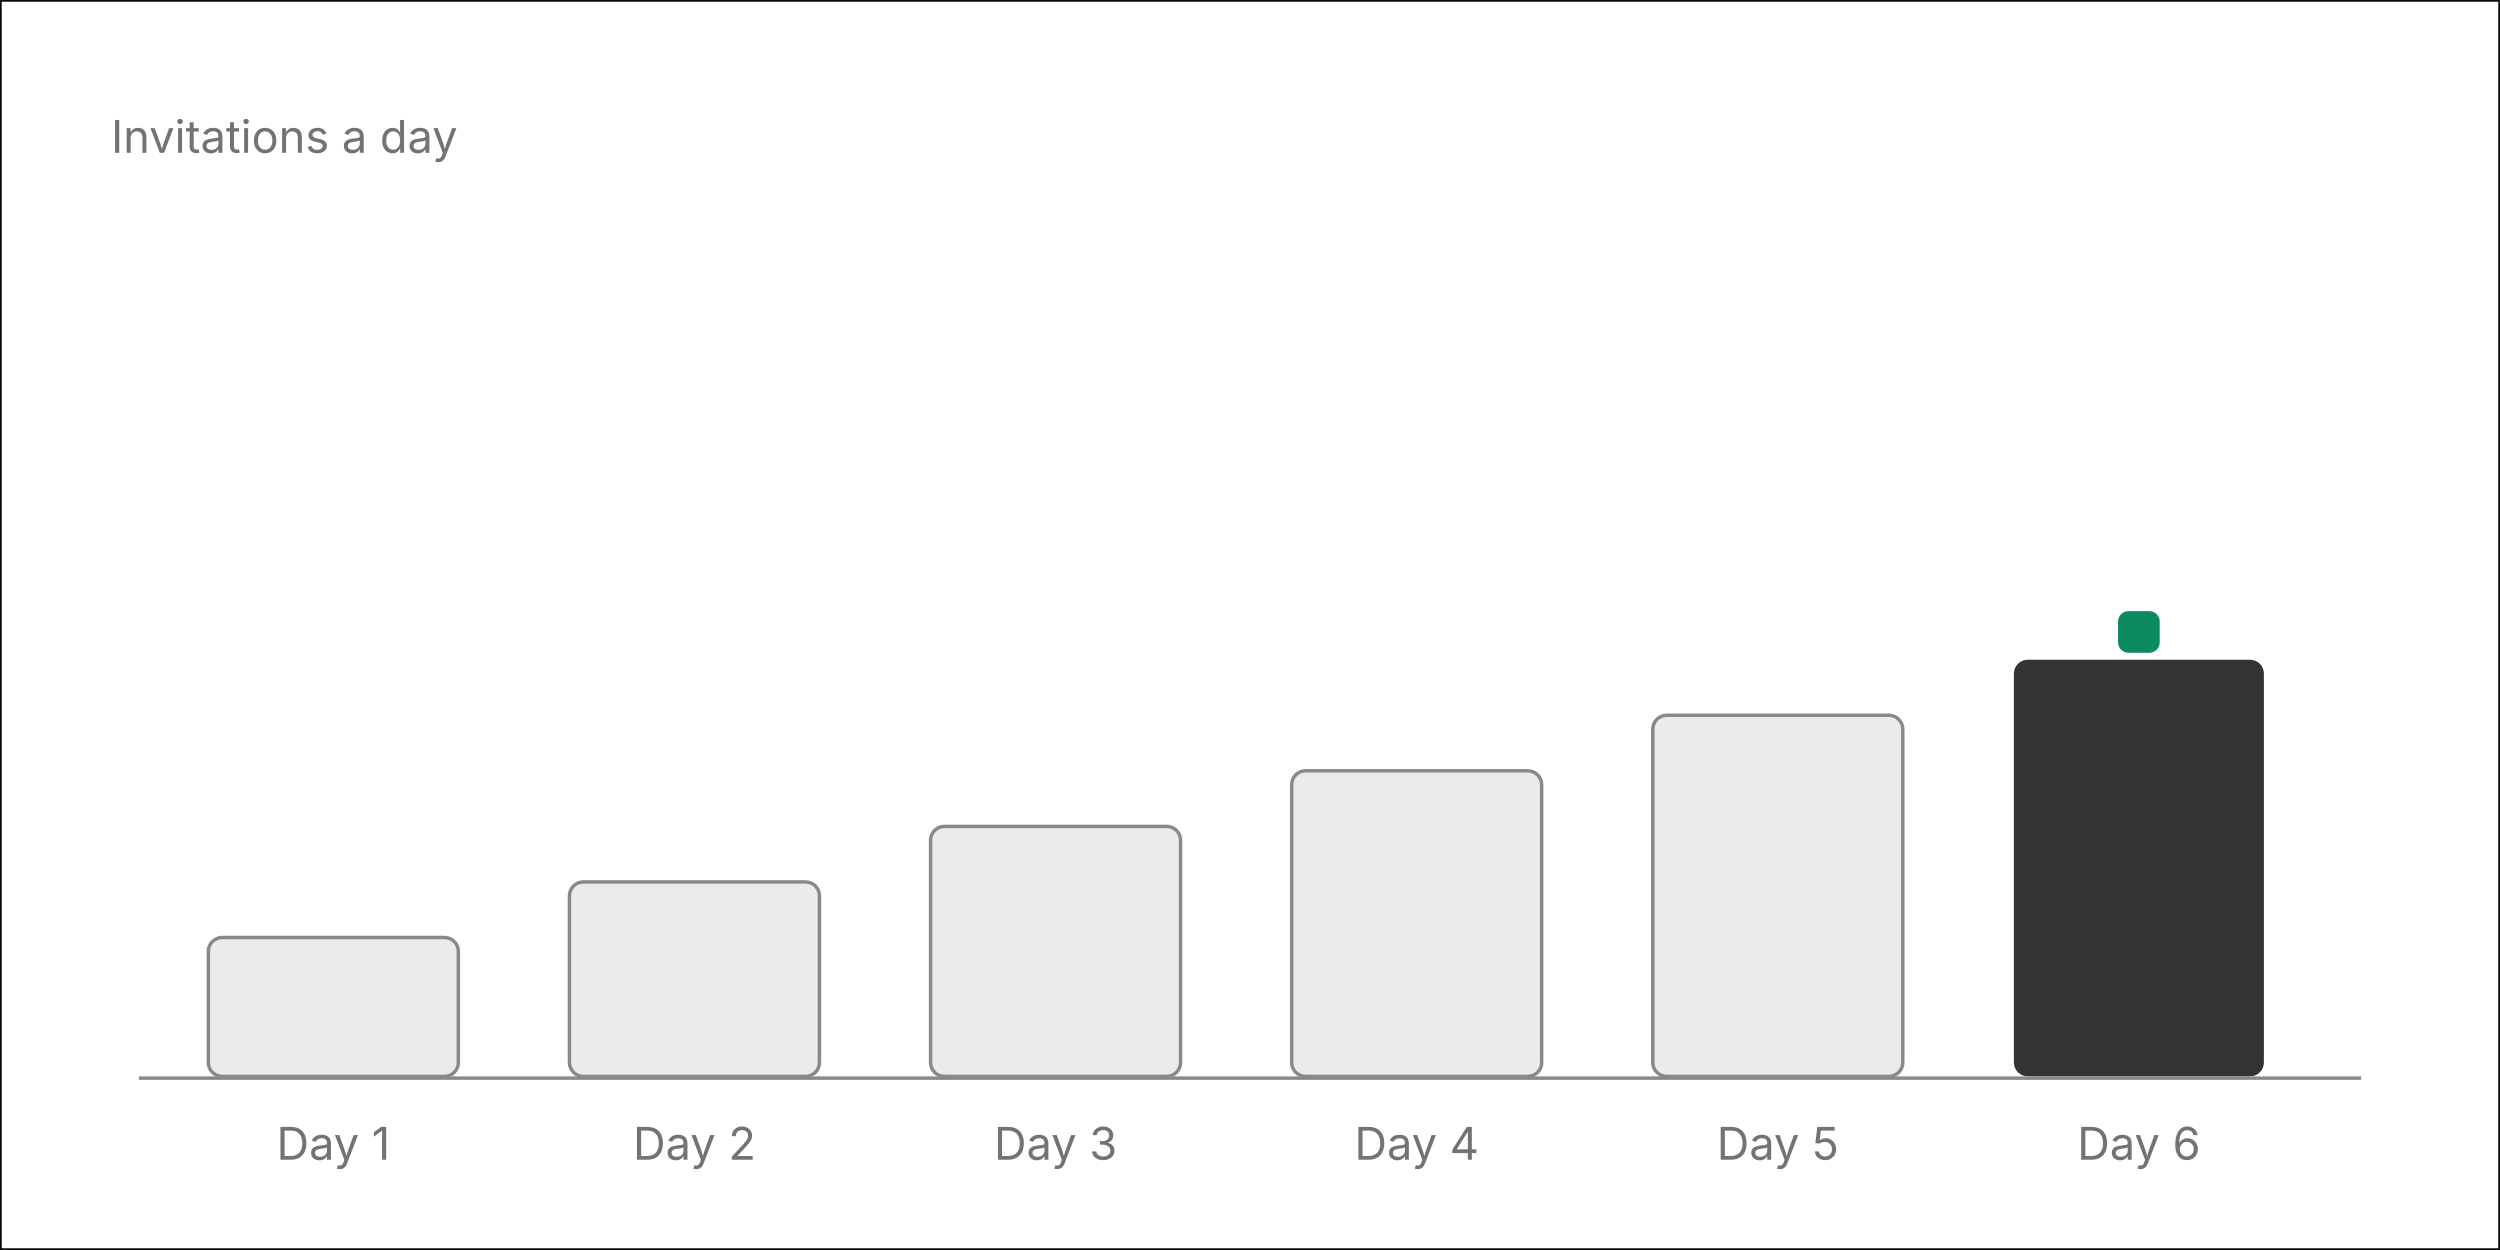
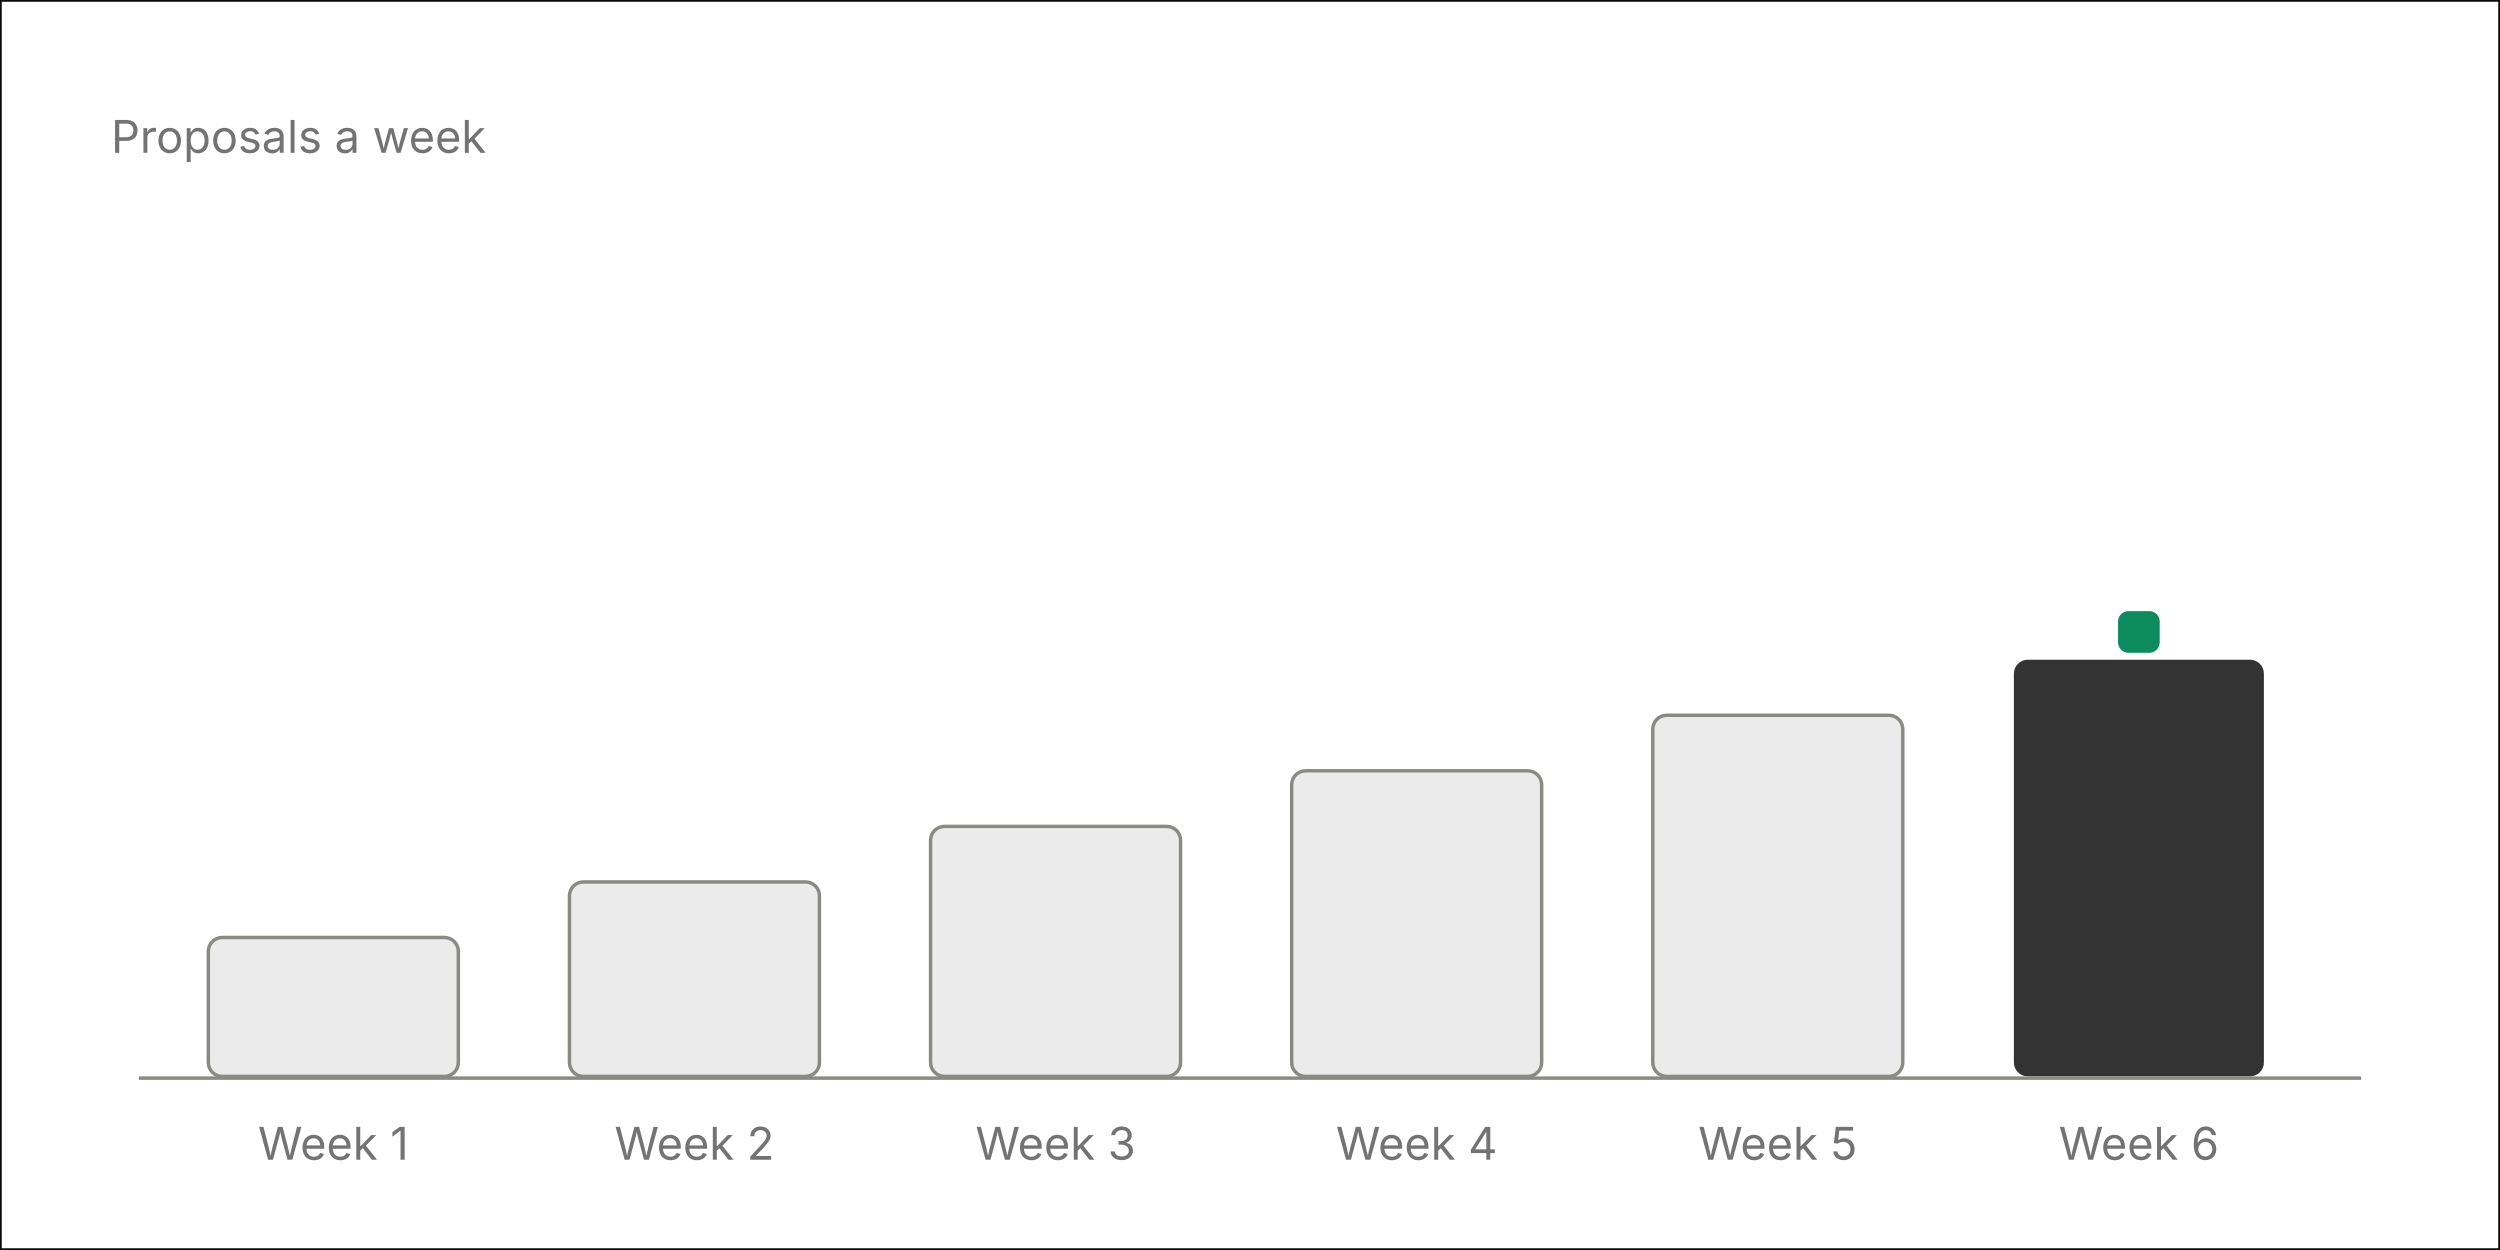
<svg xmlns="http://www.w3.org/2000/svg" viewBox="0 0 720 360" width="720" height="360" role="img" aria-labelledby="t">
  <rect width="720" height="360" fill="#ffffff" stroke="#0a0a0a" />
-   <text x="32" y="44" font-family="Inter, system-ui, sans-serif" font-size="13" fill="#737373"> Invitations a day </text>
+   <text x="32" y="44" font-family="Inter, system-ui, sans-serif" font-size="13" fill="#737373"> Proposals a week </text>
  <g fill="#ebebeb" stroke="#8a8a85">
    <rect x="60" y="270" width="72" height="40" rx="4" />
    <rect x="164" y="254" width="72" height="56" rx="4" />
    <rect x="268" y="238" width="72" height="72" rx="4" />
    <rect x="372" y="222" width="72" height="88" rx="4" />
    <rect x="476" y="206" width="72" height="104" rx="4" />
  </g>
  <rect x="580" y="190" width="72" height="120" fill="#333333" rx="4" />
  <rect x="610" y="176" width="12" height="12" fill="#0c8c5e" rx="3" />
  <line x1="40" y1="310.5" x2="680" y2="310.5" stroke="#8a8a85" />
  <g font-family="Inter, system-ui, sans-serif" font-size="13" fill="#737373" text-anchor="middle">
-     <text x="96" y="334">Day 1</text>
-     <text x="200" y="334">Day 2</text>
-     <text x="304" y="334">Day 3</text>
-     <text x="408" y="334">Day 4</text>
-     <text x="512" y="334">Day 5</text>
-     <text x="616" y="334">Day 6</text>
+     <text x="96" y="334">Week 1</text>
+     <text x="200" y="334">Week 2</text>
+     <text x="304" y="334">Week 3</text>
+     <text x="408" y="334">Week 4</text>
+     <text x="512" y="334">Week 5</text>
+     <text x="616" y="334">Week 6</text>
  </g>
</svg>
